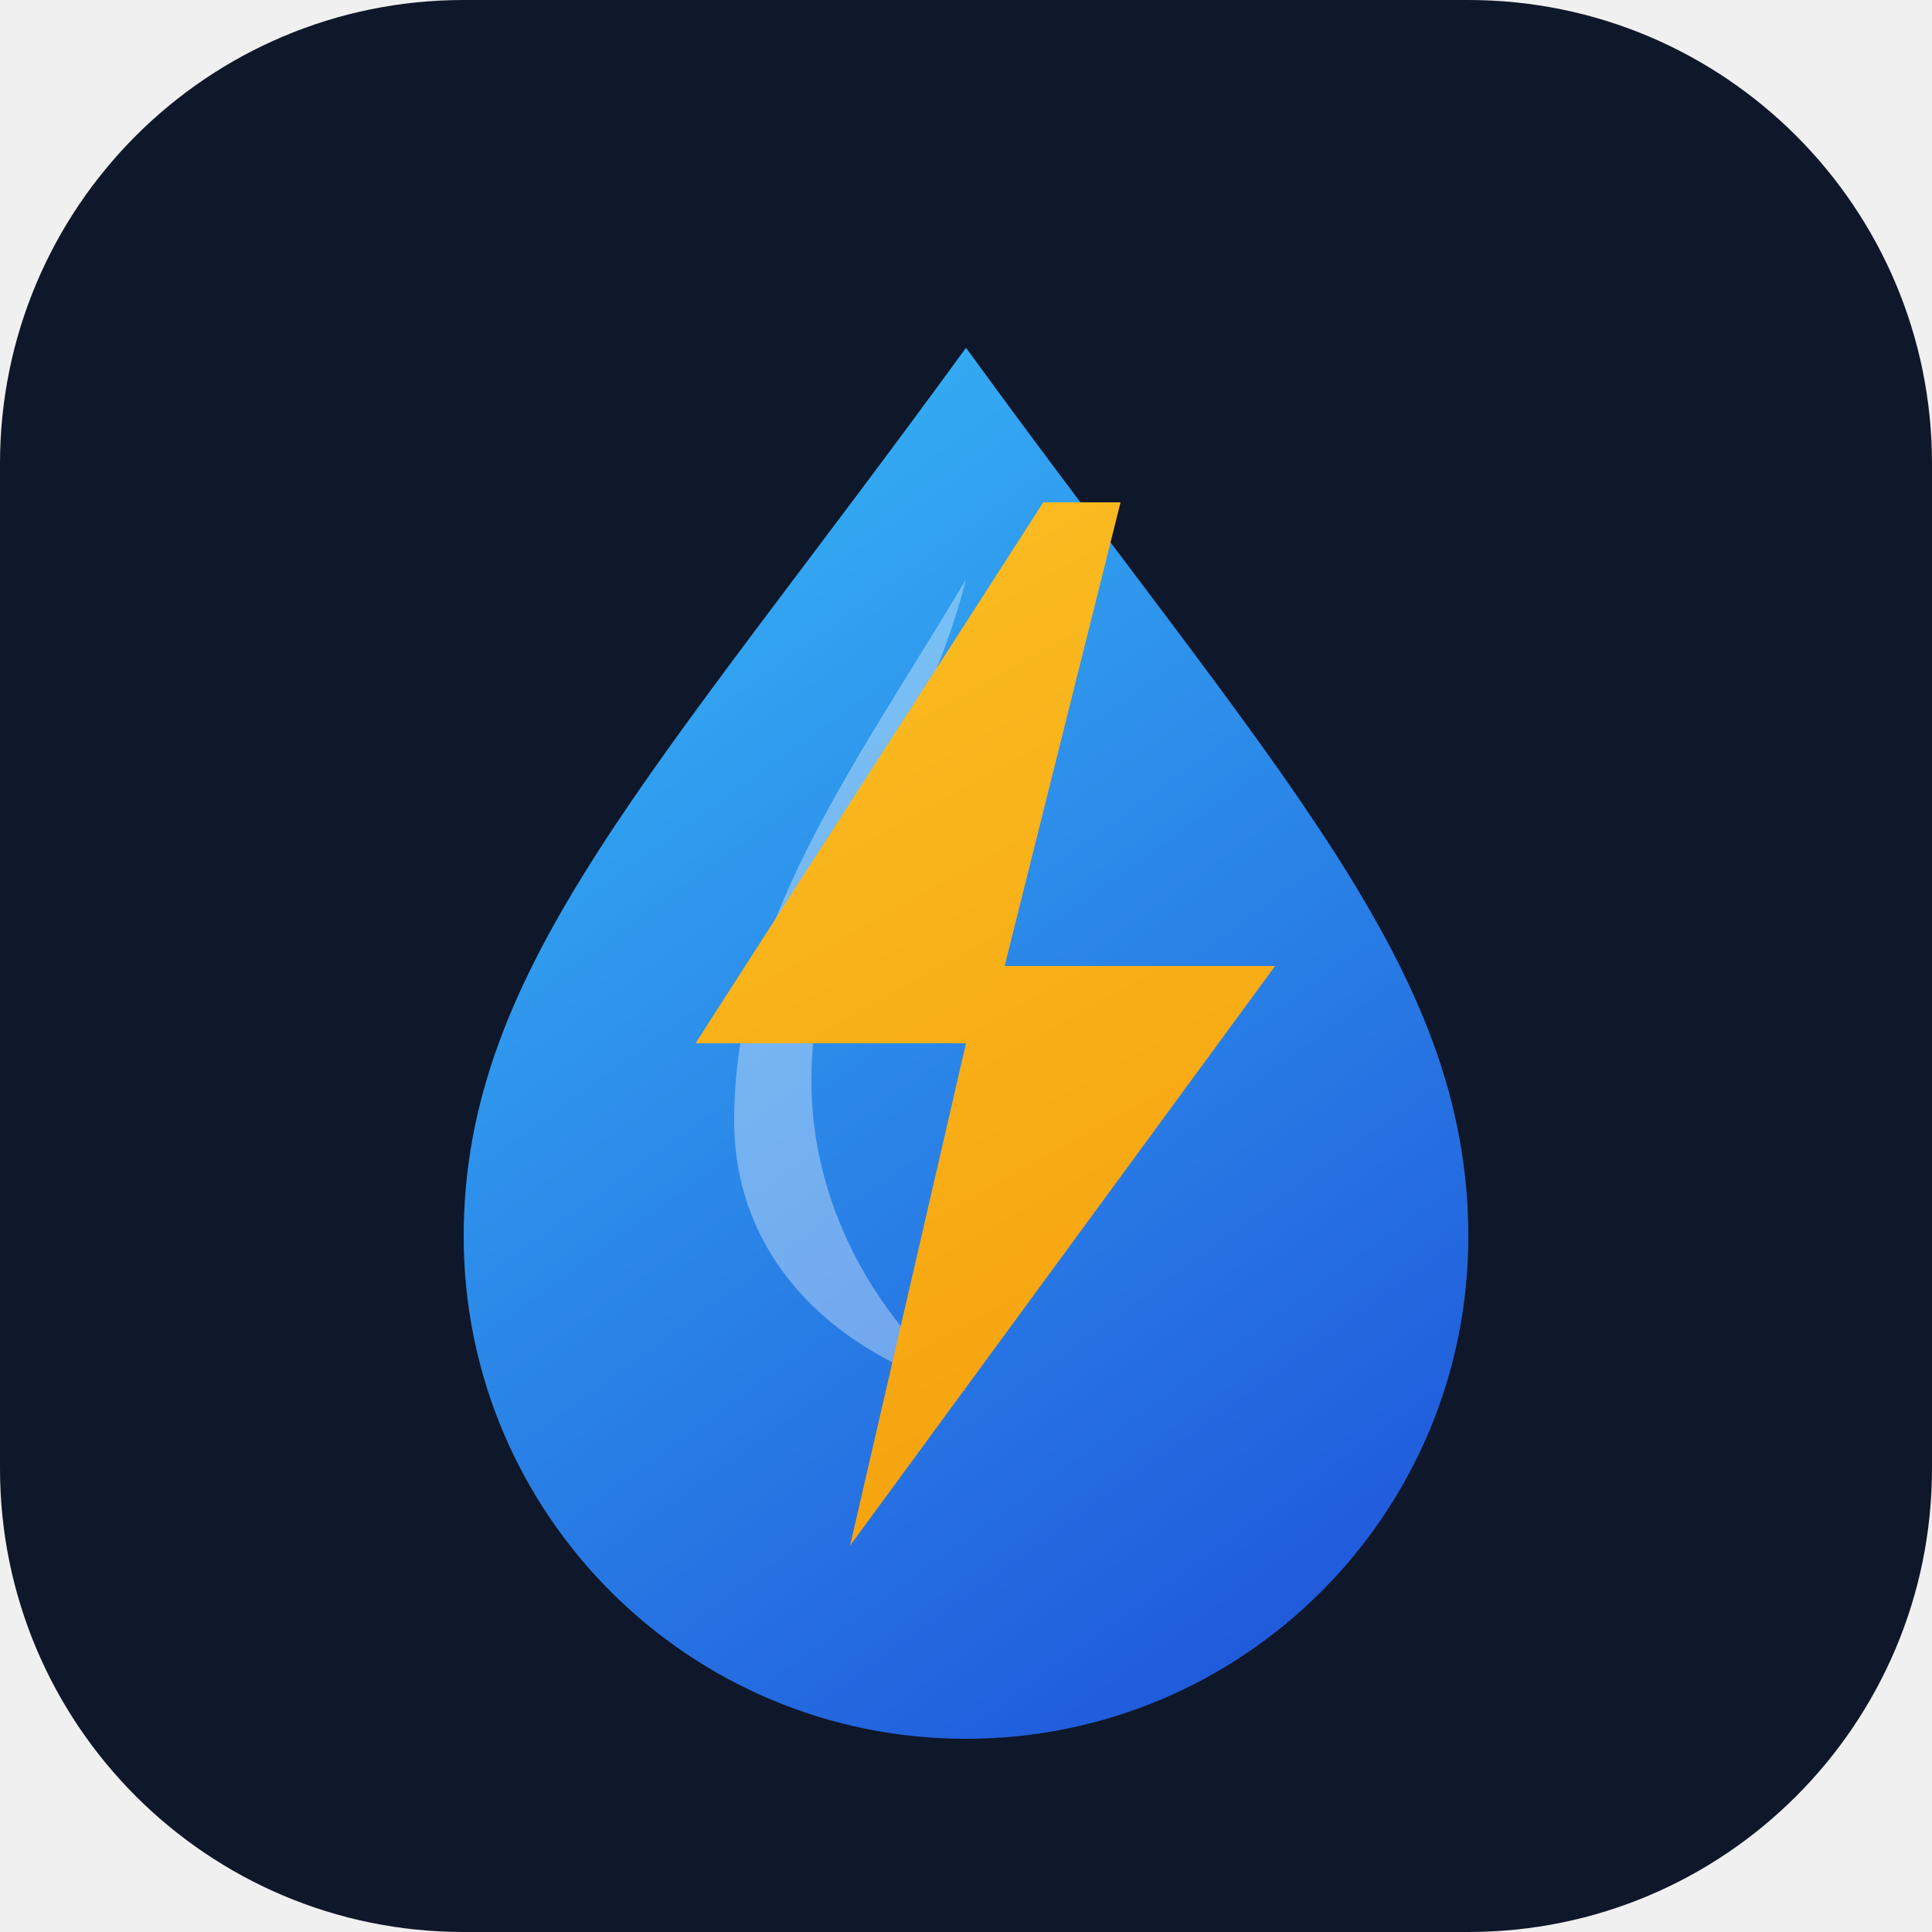
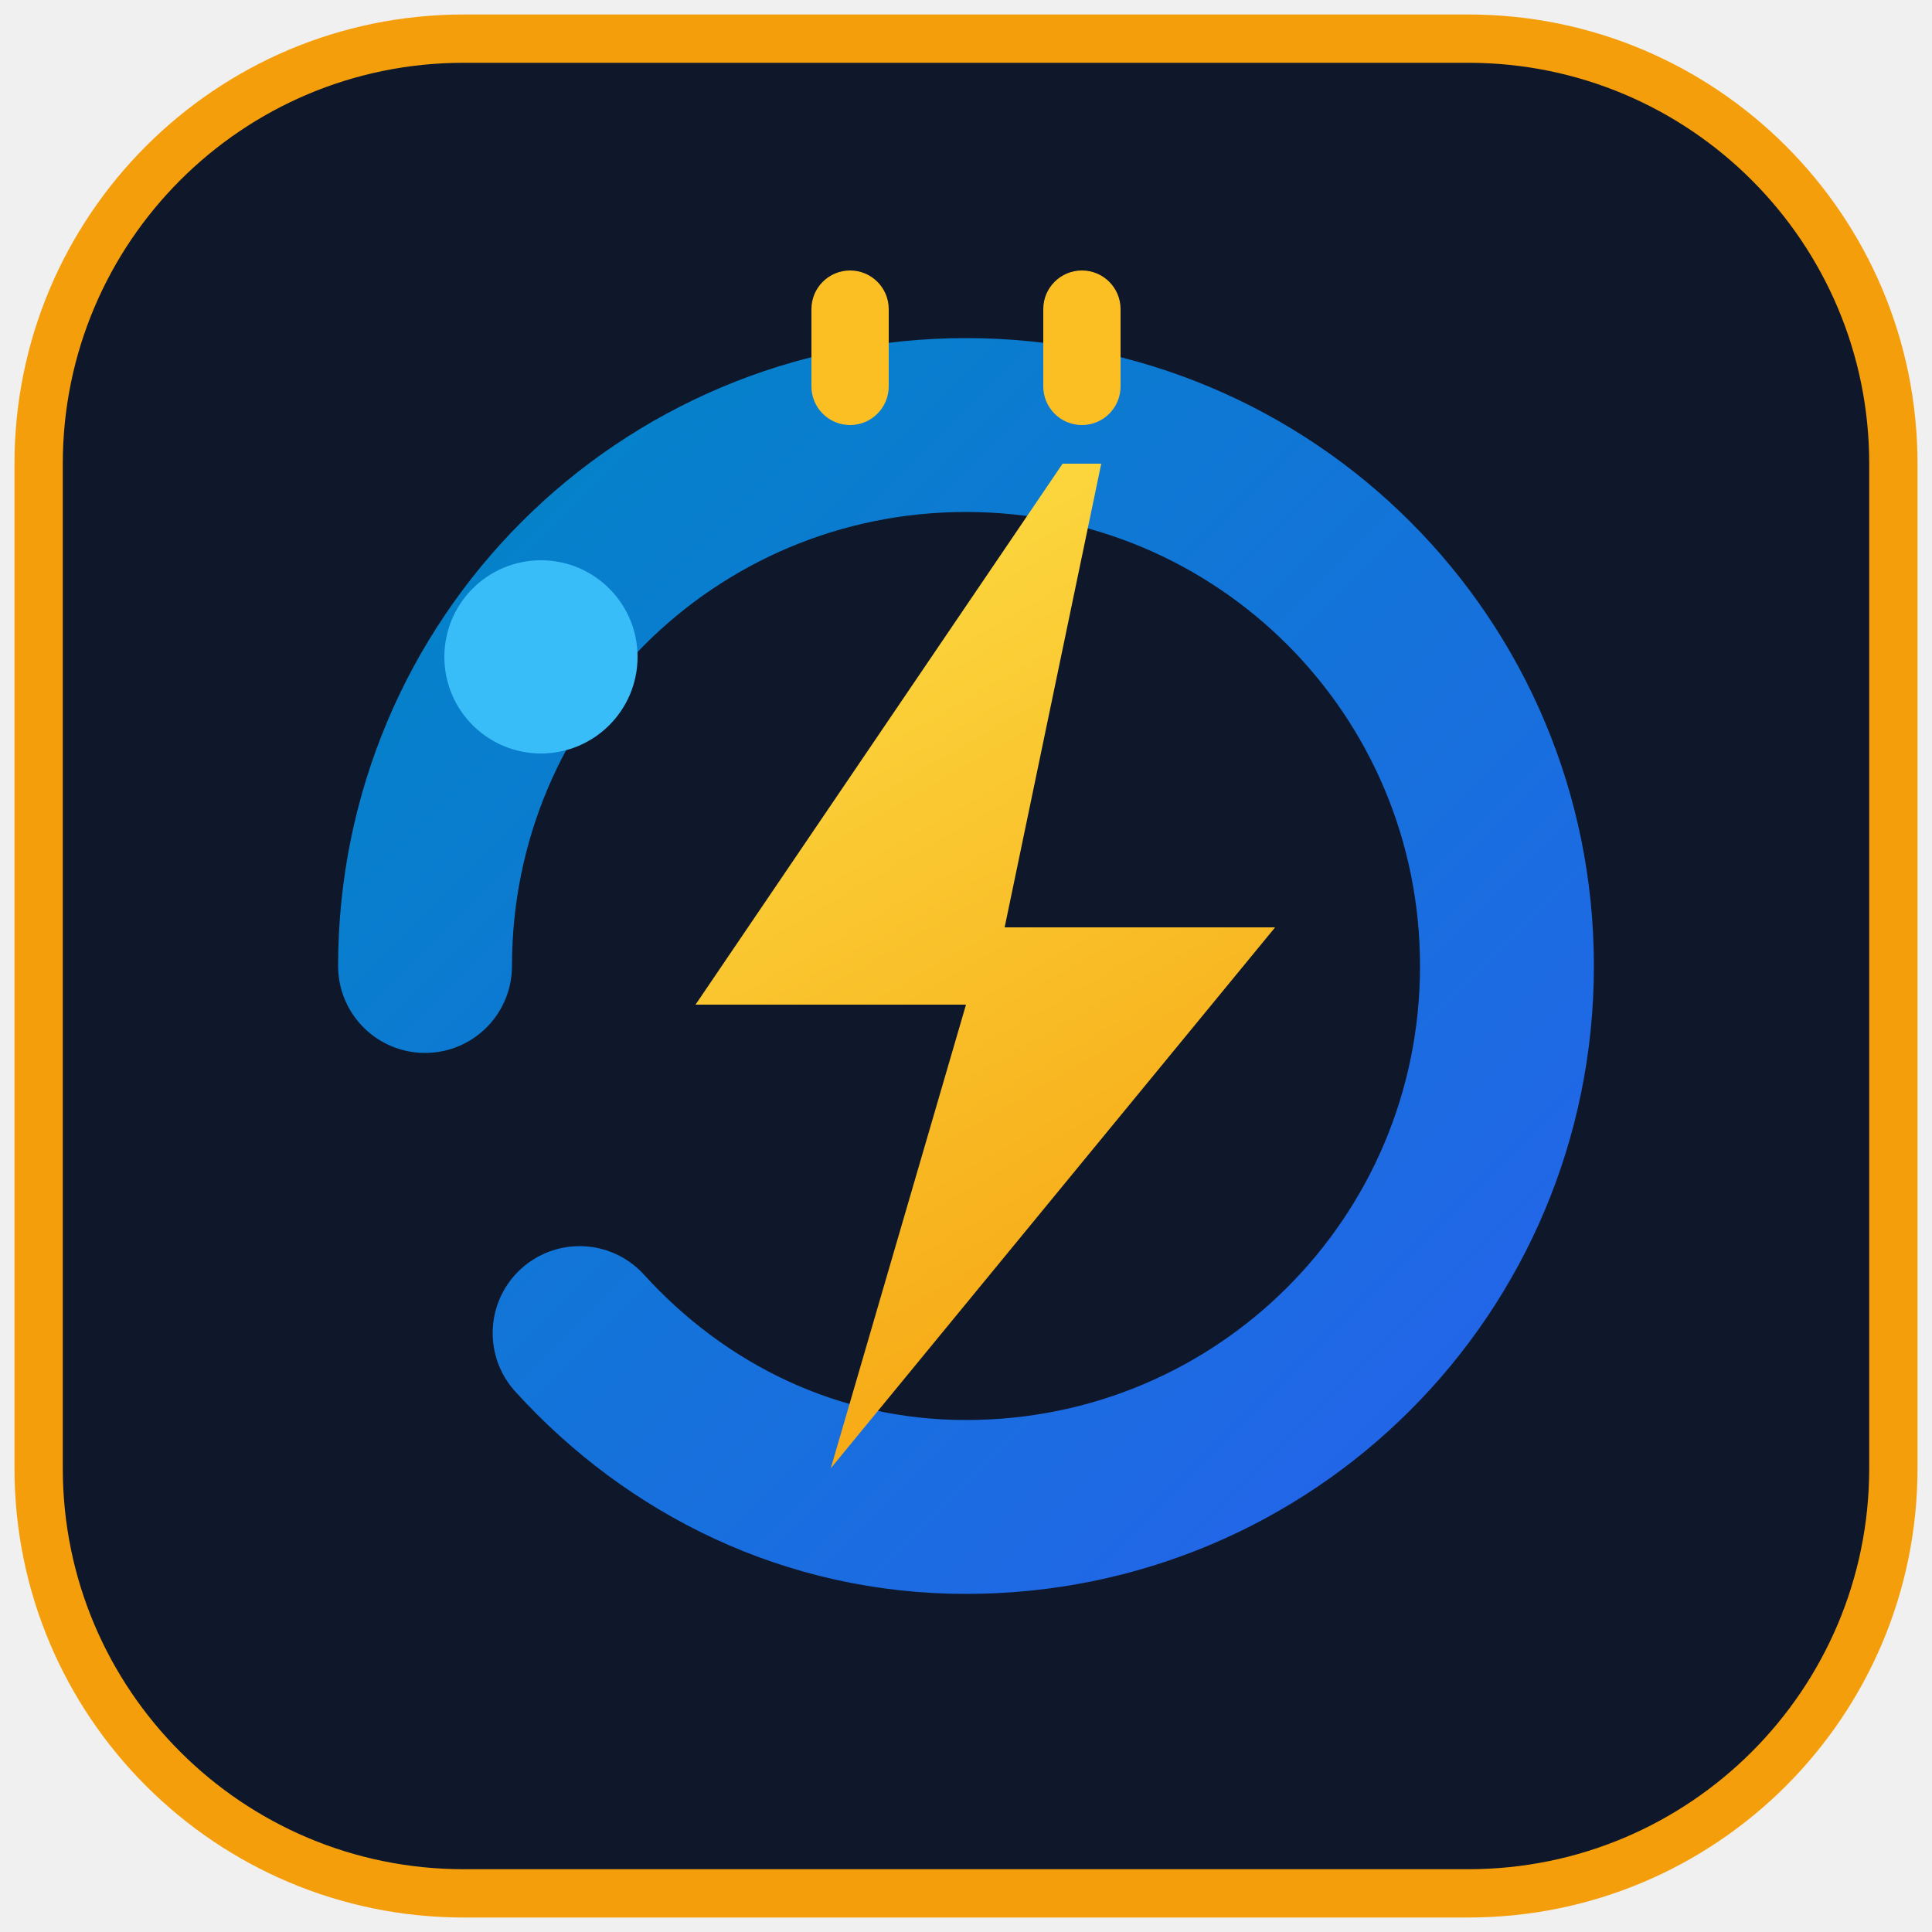
<svg xmlns="http://www.w3.org/2000/svg" width="64" height="64" viewBox="0 0 100 100" fill="none">
-   <rect width="100" height="100" rx="24" fill="#0F172A" />
-   <path d="M50 18 C34 40 24 50 24 64 C24 78.36 35.64 90 50 90 C64.36 90 76 78.36 76 64 C76 50 66 40 50 18 Z" fill="url(#waterGrad)" />
-   <path d="M38 58 C38 48 44 40 50 30 C48 38 42 46 42 56 C42 62 45 68 50 72 C43 70 38 65 38 58 Z" fill="#FFFFFF" opacity="0.35" />
-   <path d="M54 26 L36 54 H50 L44 80 L66 50 H52 L58 26 Z" fill="url(#boltGrad)" />
+   <rect width="96" height="96" x="2" y="2" rx="22" fill="#0F172A" stroke="#F59E0B" stroke-width="2.5" />
+   <path d="M22 50 C22 34.5 34.5 22 50 22 C65.5 22 78 34.5 78 50 C78 65.5 65.5 78 50 78 C42 78 35 74.5 30 69" stroke="url(#waterGradOpt2)" stroke-width="9" stroke-linecap="round" />
+   <circle cx="28" cy="34" r="5" fill="#38BDF8" />
+   <path d="M55 24 L36 52 H50 L43 76 L66 48 H52 L57 24 Z" fill="url(#boltGradOpt2)" />
+   <rect x="42" y="14" width="4" height="8" rx="2" fill="#FBBF24" />
+   <rect x="54" y="14" width="4" height="8" rx="2" fill="#FBBF24" />
  <defs>
-     <linearGradient id="waterGrad" x1="24" y1="18" x2="76" y2="90" gradientUnits="userSpaceOnUse">
-       <stop offset="0%" stop-color="#38BDF8" />
-       <stop offset="100%" stop-color="#1D4ED8" />
+     <linearGradient id="waterGradOpt2" x1="22" y1="22" x2="78" y2="78" gradientUnits="userSpaceOnUse">
+       <stop offset="0%" stop-color="#0284C7" />
+       <stop offset="100%" stop-color="#2563EB" />
    </linearGradient>
-     <linearGradient id="boltGrad" x1="36" y1="26" x2="66" y2="80" gradientUnits="userSpaceOnUse">
-       <stop offset="0%" stop-color="#FBBF24" />
+     <linearGradient id="boltGradOpt2" x1="36" y1="24" x2="66" y2="76" gradientUnits="userSpaceOnUse">
+       <stop offset="0%" stop-color="#FDE047" />
      <stop offset="100%" stop-color="#F59E0B" />
    </linearGradient>
  </defs>
</svg>
